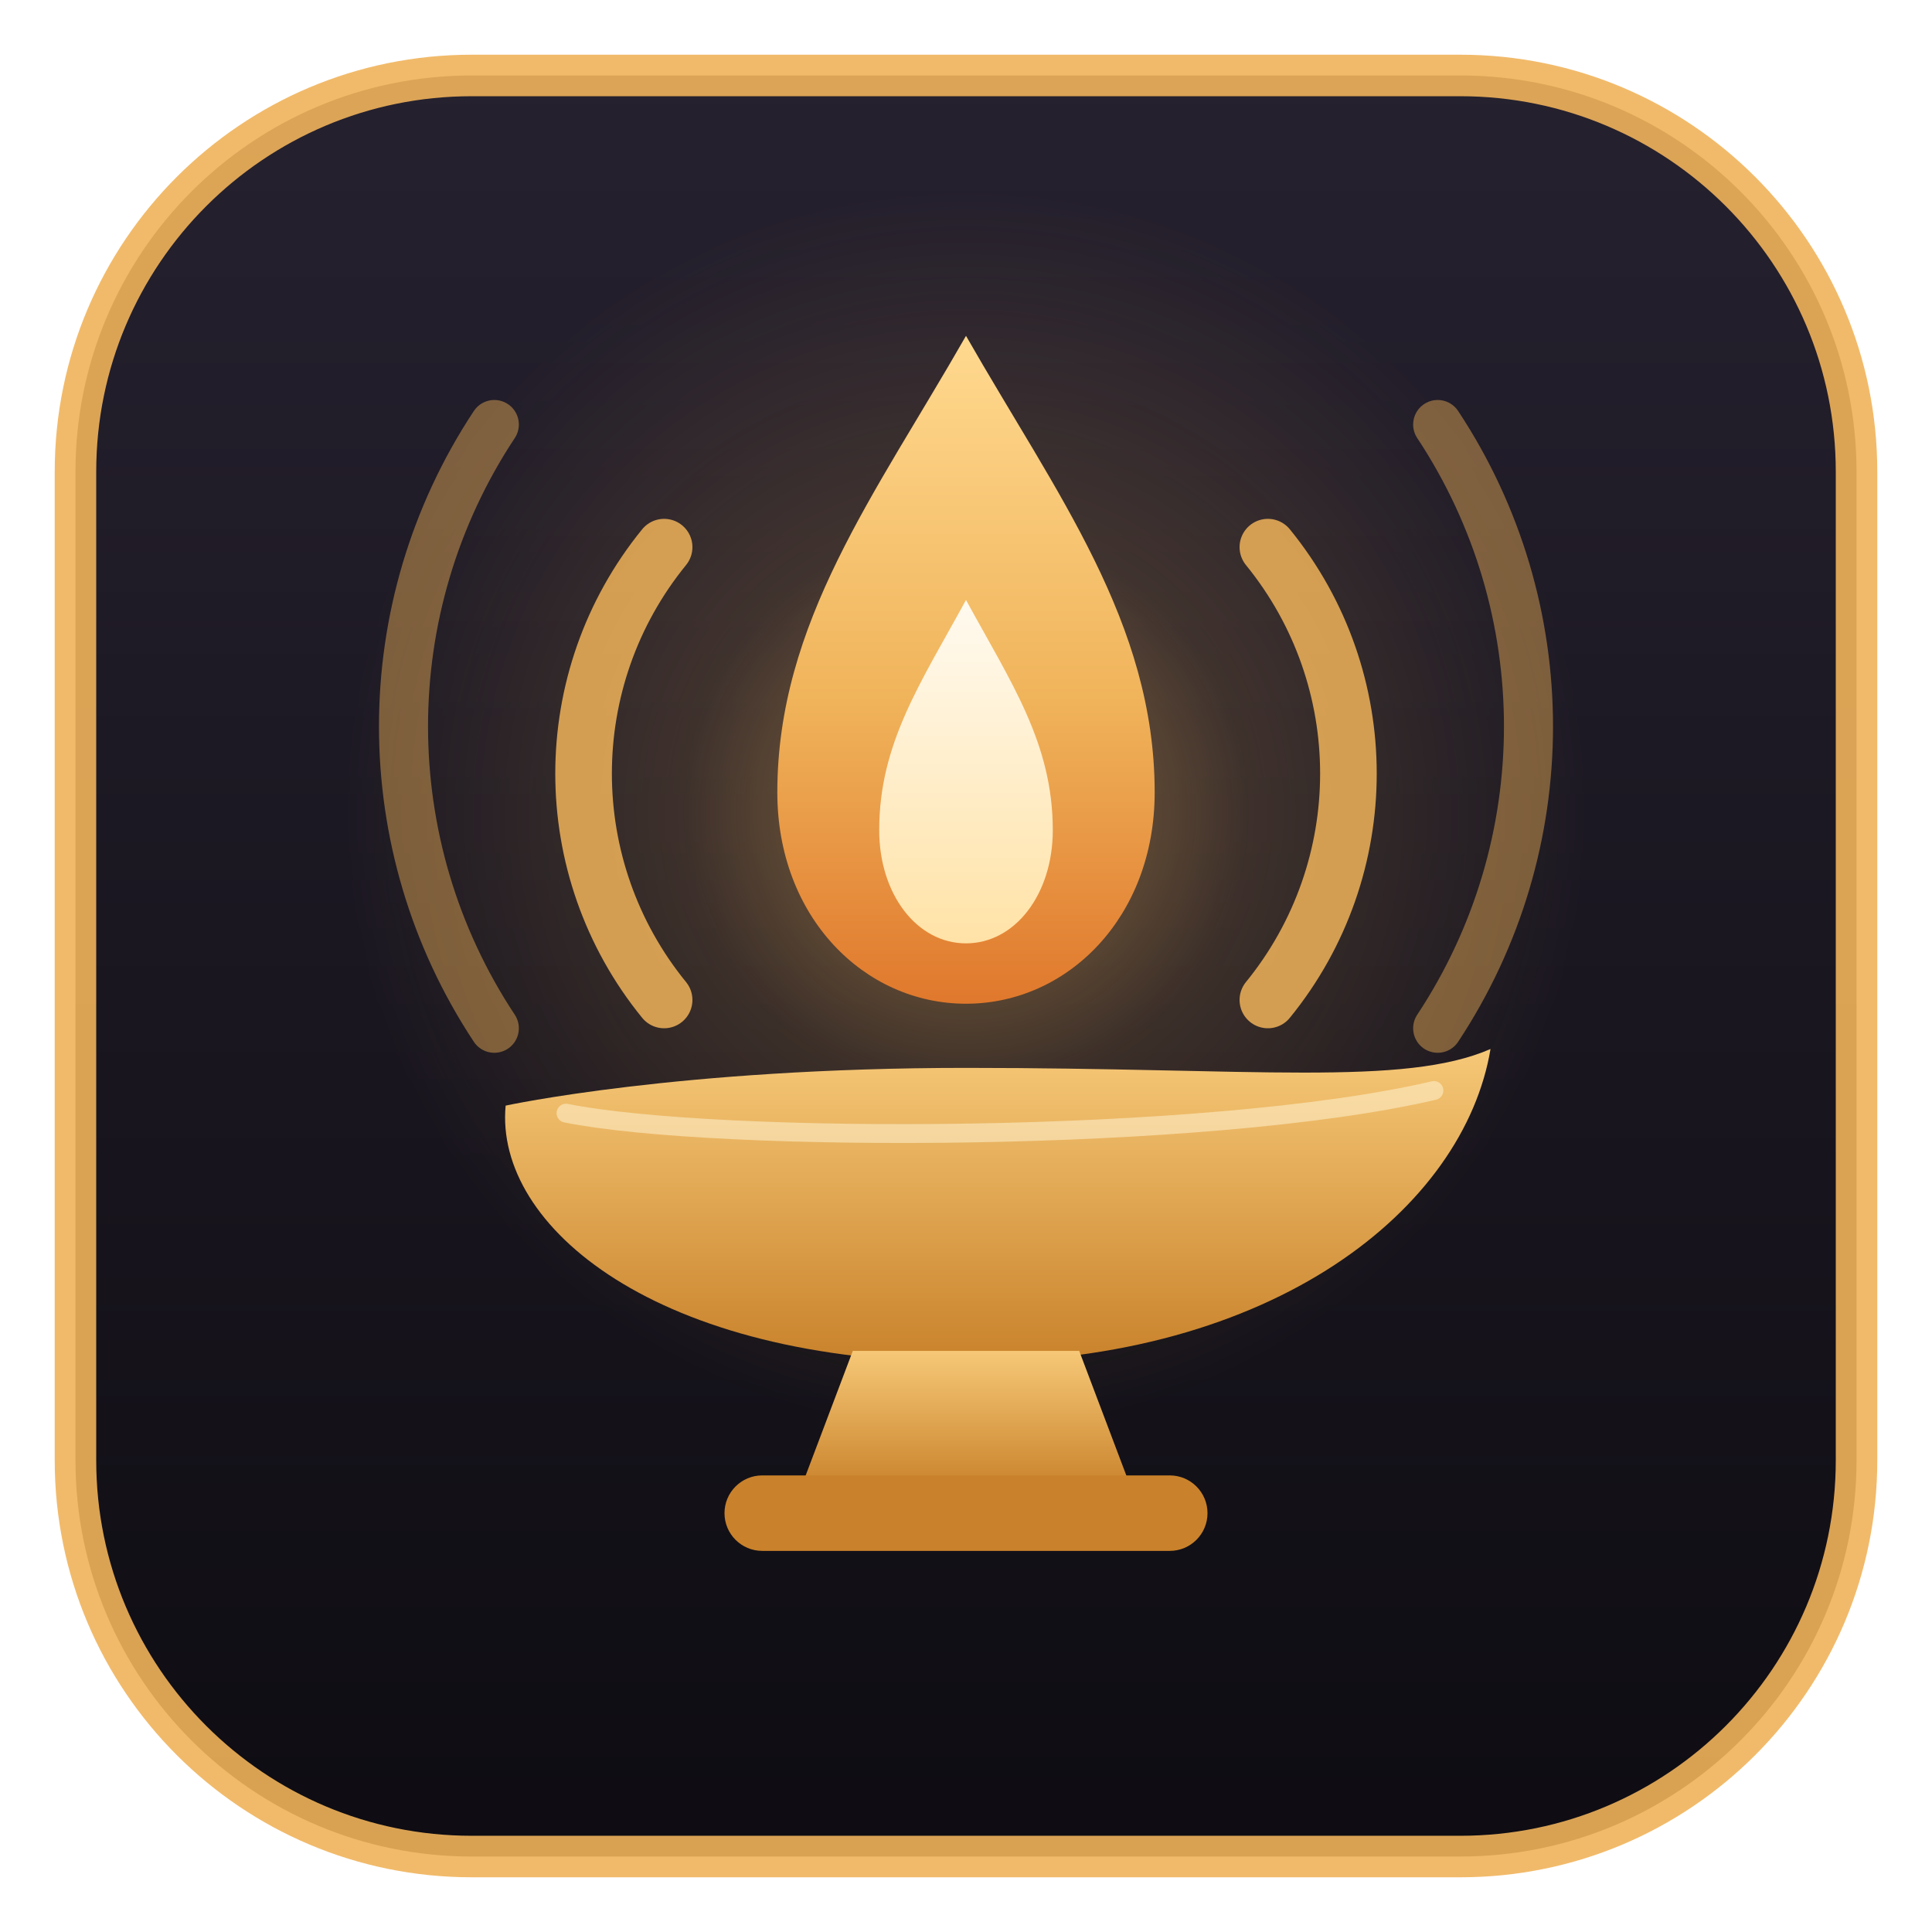
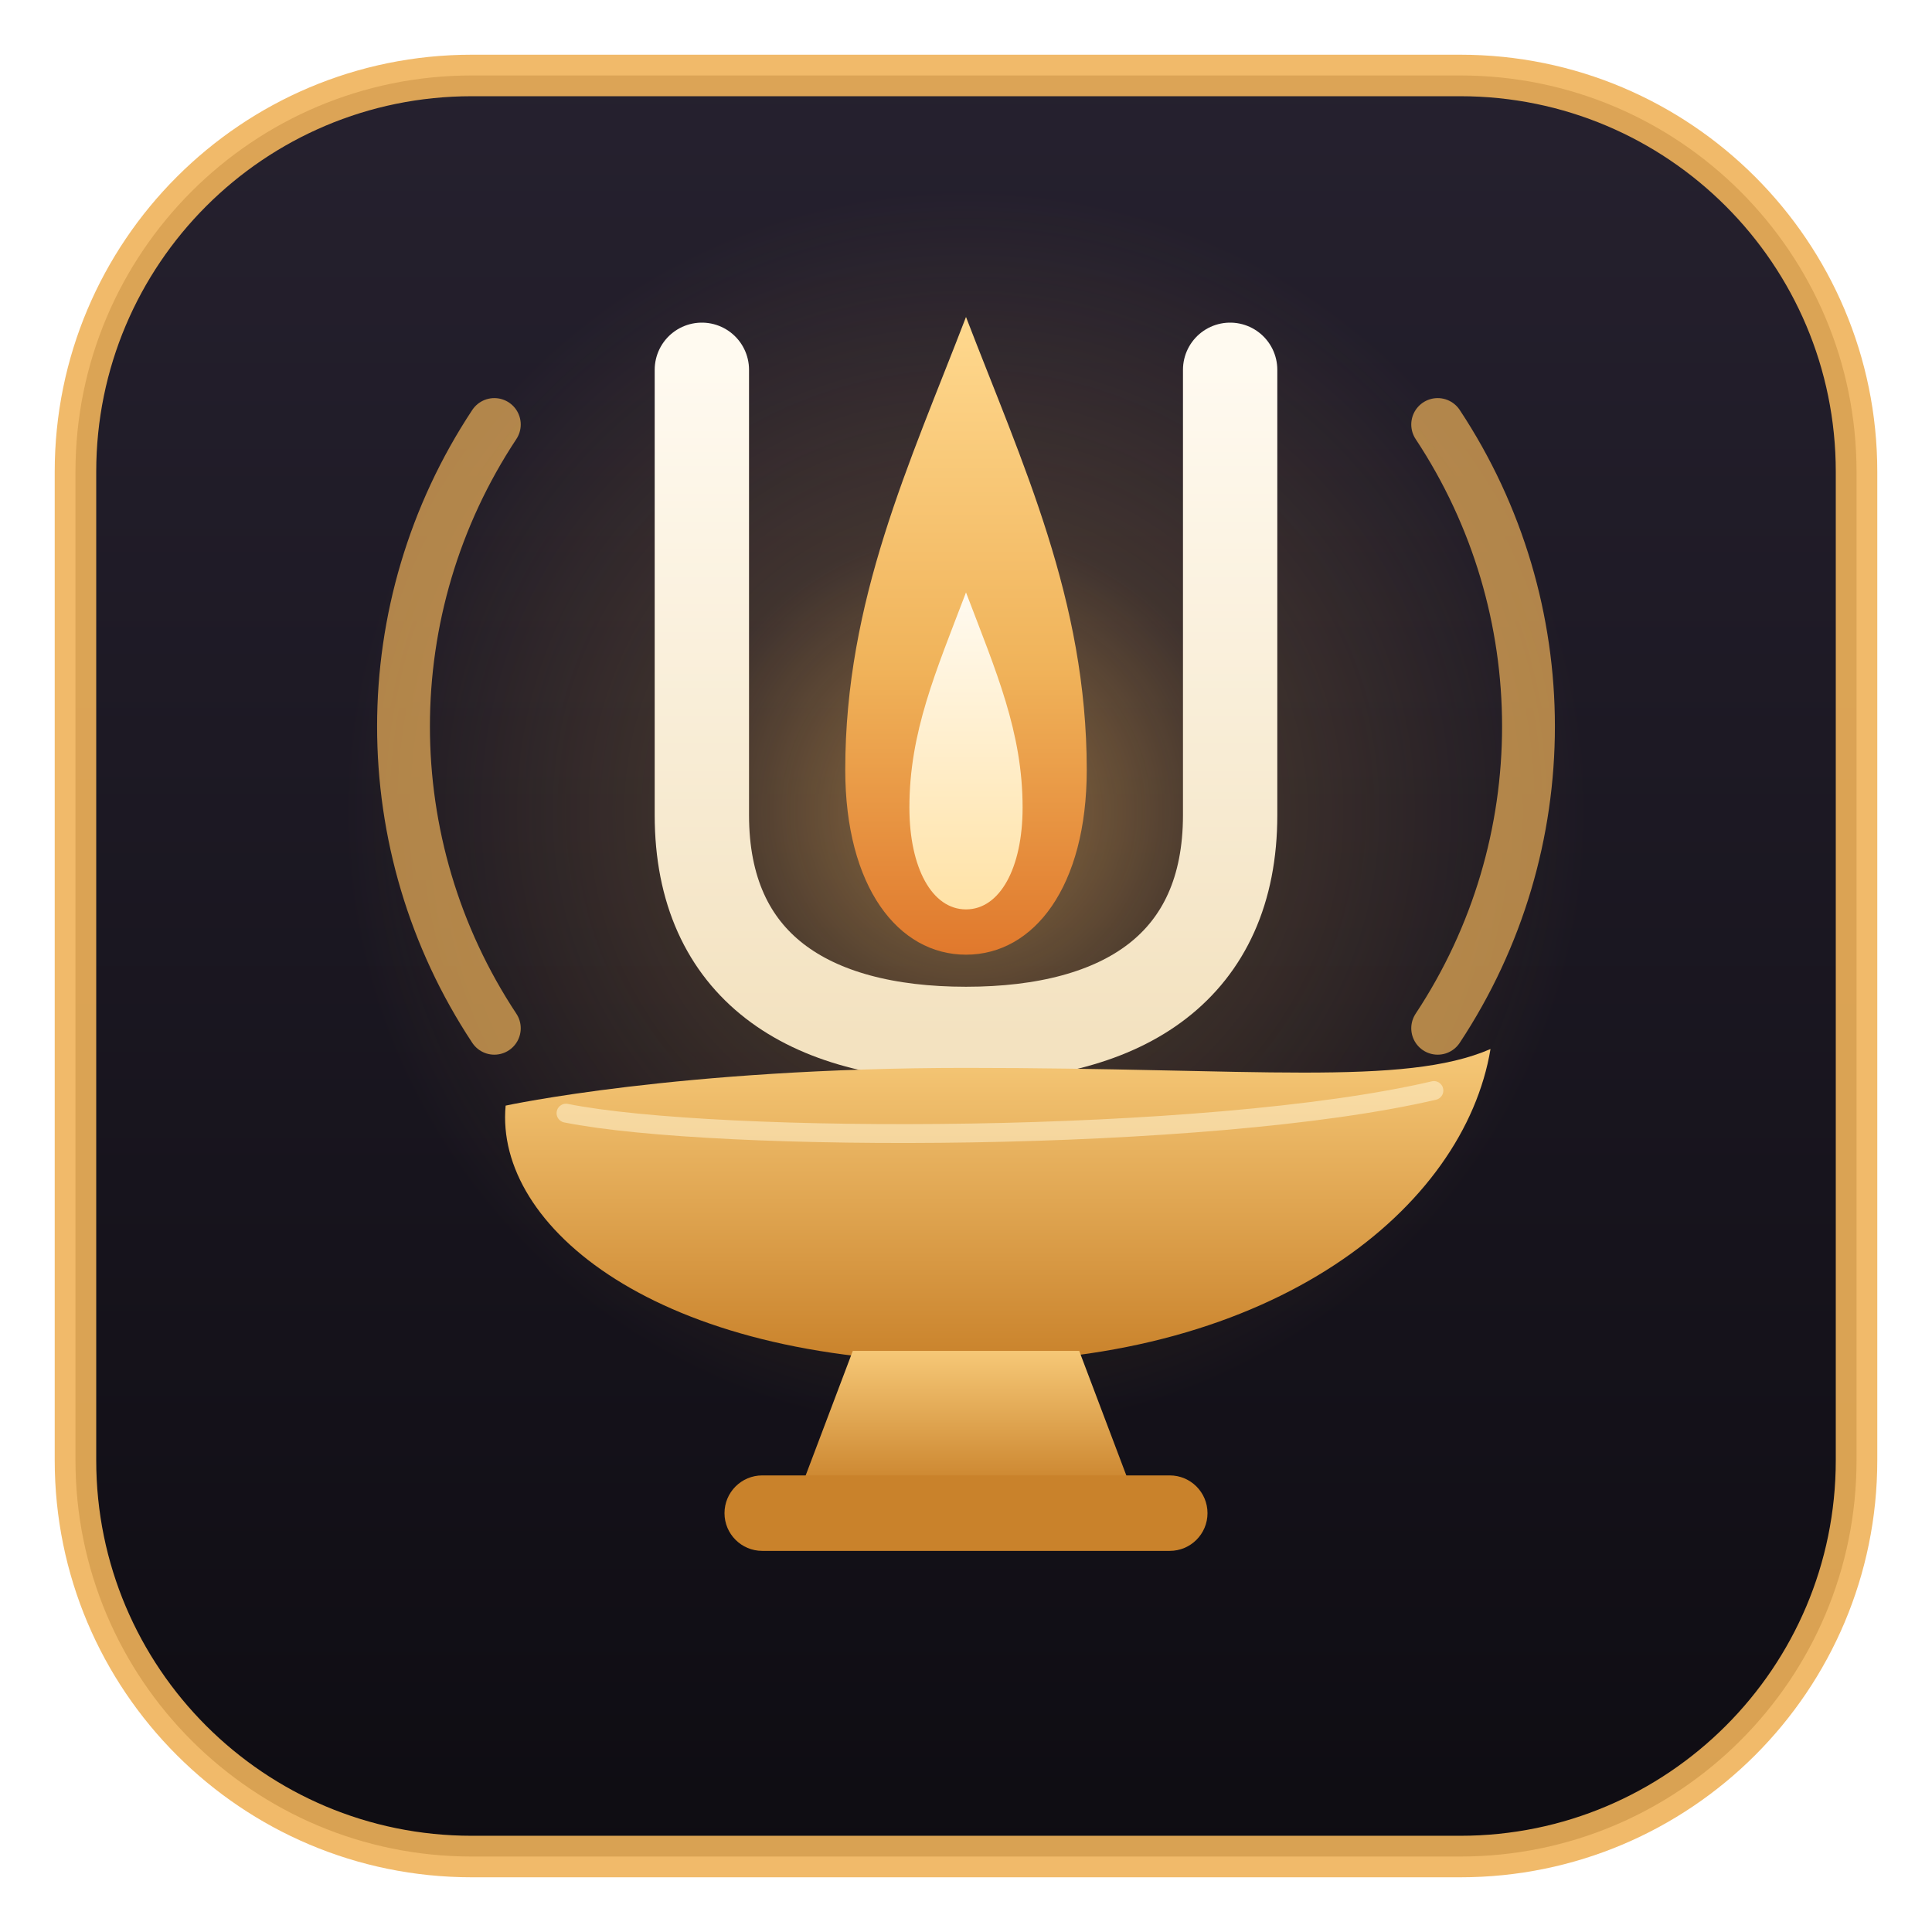
<svg xmlns="http://www.w3.org/2000/svg" viewBox="0 0 1024 1024">
  <defs>
    <linearGradient id="bg" x1="0" y1="0" x2="0" y2="1">
      <stop offset="0" stop-color="#26212f" />
      <stop offset="1" stop-color="#0e0c12" />
    </linearGradient>
    <radialGradient id="glow" cx="512" cy="430" r="330" gradientUnits="userSpaceOnUse">
      <stop offset="0" stop-color="#f0b35a" stop-opacity=".55" />
      <stop offset=".45" stop-color="#f0b35a" stop-opacity=".16" />
      <stop offset="1" stop-color="#f0b35a" stop-opacity="0" />
    </radialGradient>
    <linearGradient id="flame" x1="0" y1="0" x2="0" y2="1">
      <stop offset="0" stop-color="#ffd98f" />
      <stop offset=".55" stop-color="#f0b35a" />
      <stop offset="1" stop-color="#e0782c" />
    </linearGradient>
    <linearGradient id="core" x1="0" y1="0" x2="0" y2="1">
      <stop offset="0" stop-color="#fffaf0" />
      <stop offset="1" stop-color="#ffe2a6" />
    </linearGradient>
+     <linearGradient id="naamam" x1="0" y1="0" x2="0" y2="1">
+       <stop offset="0" stop-color="#fffaf0" />
+       <stop offset="1" stop-color="#f3e2c0" />
+     </linearGradient>
    <linearGradient id="lamp" x1="0" y1="0" x2="0" y2="1">
      <stop offset="0" stop-color="#f6c877" />
      <stop offset="1" stop-color="#c9822b" />
    </linearGradient>
  </defs>
  <rect x="40" y="40" width="944" height="944" rx="210" fill="url(#bg)" />
  <rect x="40" y="40" width="944" height="944" rx="210" fill="none" stroke="#f0b35a" stroke-width="22" stroke-opacity=".9" />
  <circle cx="512" cy="430" r="330" fill="url(#glow)" />
  <g fill="none" stroke="#f0b35a" stroke-linecap="round">
-     <path d="M 352 290 A 190 190 0 0 0 352 530" stroke-width="30" stroke-opacity=".85" />
-     <path d="M 672 290 A 190 190 0 0 1 672 530" stroke-width="30" stroke-opacity=".85" />
-     <path d="M 262 225 A 290 290 0 0 0 262 545" stroke-width="26" stroke-opacity=".45" />
-     <path d="M 762 225 A 290 290 0 0 1 762 545" stroke-width="26" stroke-opacity=".45" />
+     <path d="M 262 225 A 290 290 0 0 0 262 545" stroke-width="28" stroke-opacity=".7" />
+     <path d="M 762 225 A 290 290 0 0 1 762 545" stroke-width="28" stroke-opacity=".7" />
  </g>
-   <path d="M 512 178 C 560 262 612 330 612 420 C 612 486 566 532 512 532 C 458 532 412 486 412 420 C 412 330 464 262 512 178 Z" fill="url(#flame)" />
-   <path d="M 512 318 C 536 362 558 394 558 440 C 558 474 538 500 512 500 C 486 500 466 474 466 440 C 466 394 488 362 512 318 Z" fill="url(#core)" />
+   <path d="M 372 196 L 372 432 C 372 512 428 548 512 548 C 596 548 652 512 652 432 L 652 196" fill="none" stroke="url(#naamam)" stroke-width="50" stroke-linecap="round" />
+   <path d="M 512 168 C 542 246 576 318 576 408 C 576 470 548 506 512 506 C 476 506 448 470 448 408 C 448 318 482 246 512 168 Z" fill="url(#flame)" />
+   <path d="M 512 314 C 528 356 542 388 542 428 C 542 460 530 482 512 482 C 494 482 482 460 482 428 C 482 388 496 356 512 314 Z" fill="url(#core)" />
  <path d="M 268 586 C 268 586 360 566 512 566 C 664 566 744 576 790 556 C 776 640 676 722 512 722 C 348 722 262 650 268 586 Z" fill="url(#lamp)" />
  <path d="M 300 590 C 380 606 640 606 760 578" fill="none" stroke="#fff1d0" stroke-opacity=".55" stroke-width="10" stroke-linecap="round" />
  <path d="M 452 716 L 572 716 L 600 790 L 424 790 Z" fill="url(#lamp)" />
  <rect x="384" y="782" width="256" height="40" rx="20" fill="#c9822b" />
</svg>
